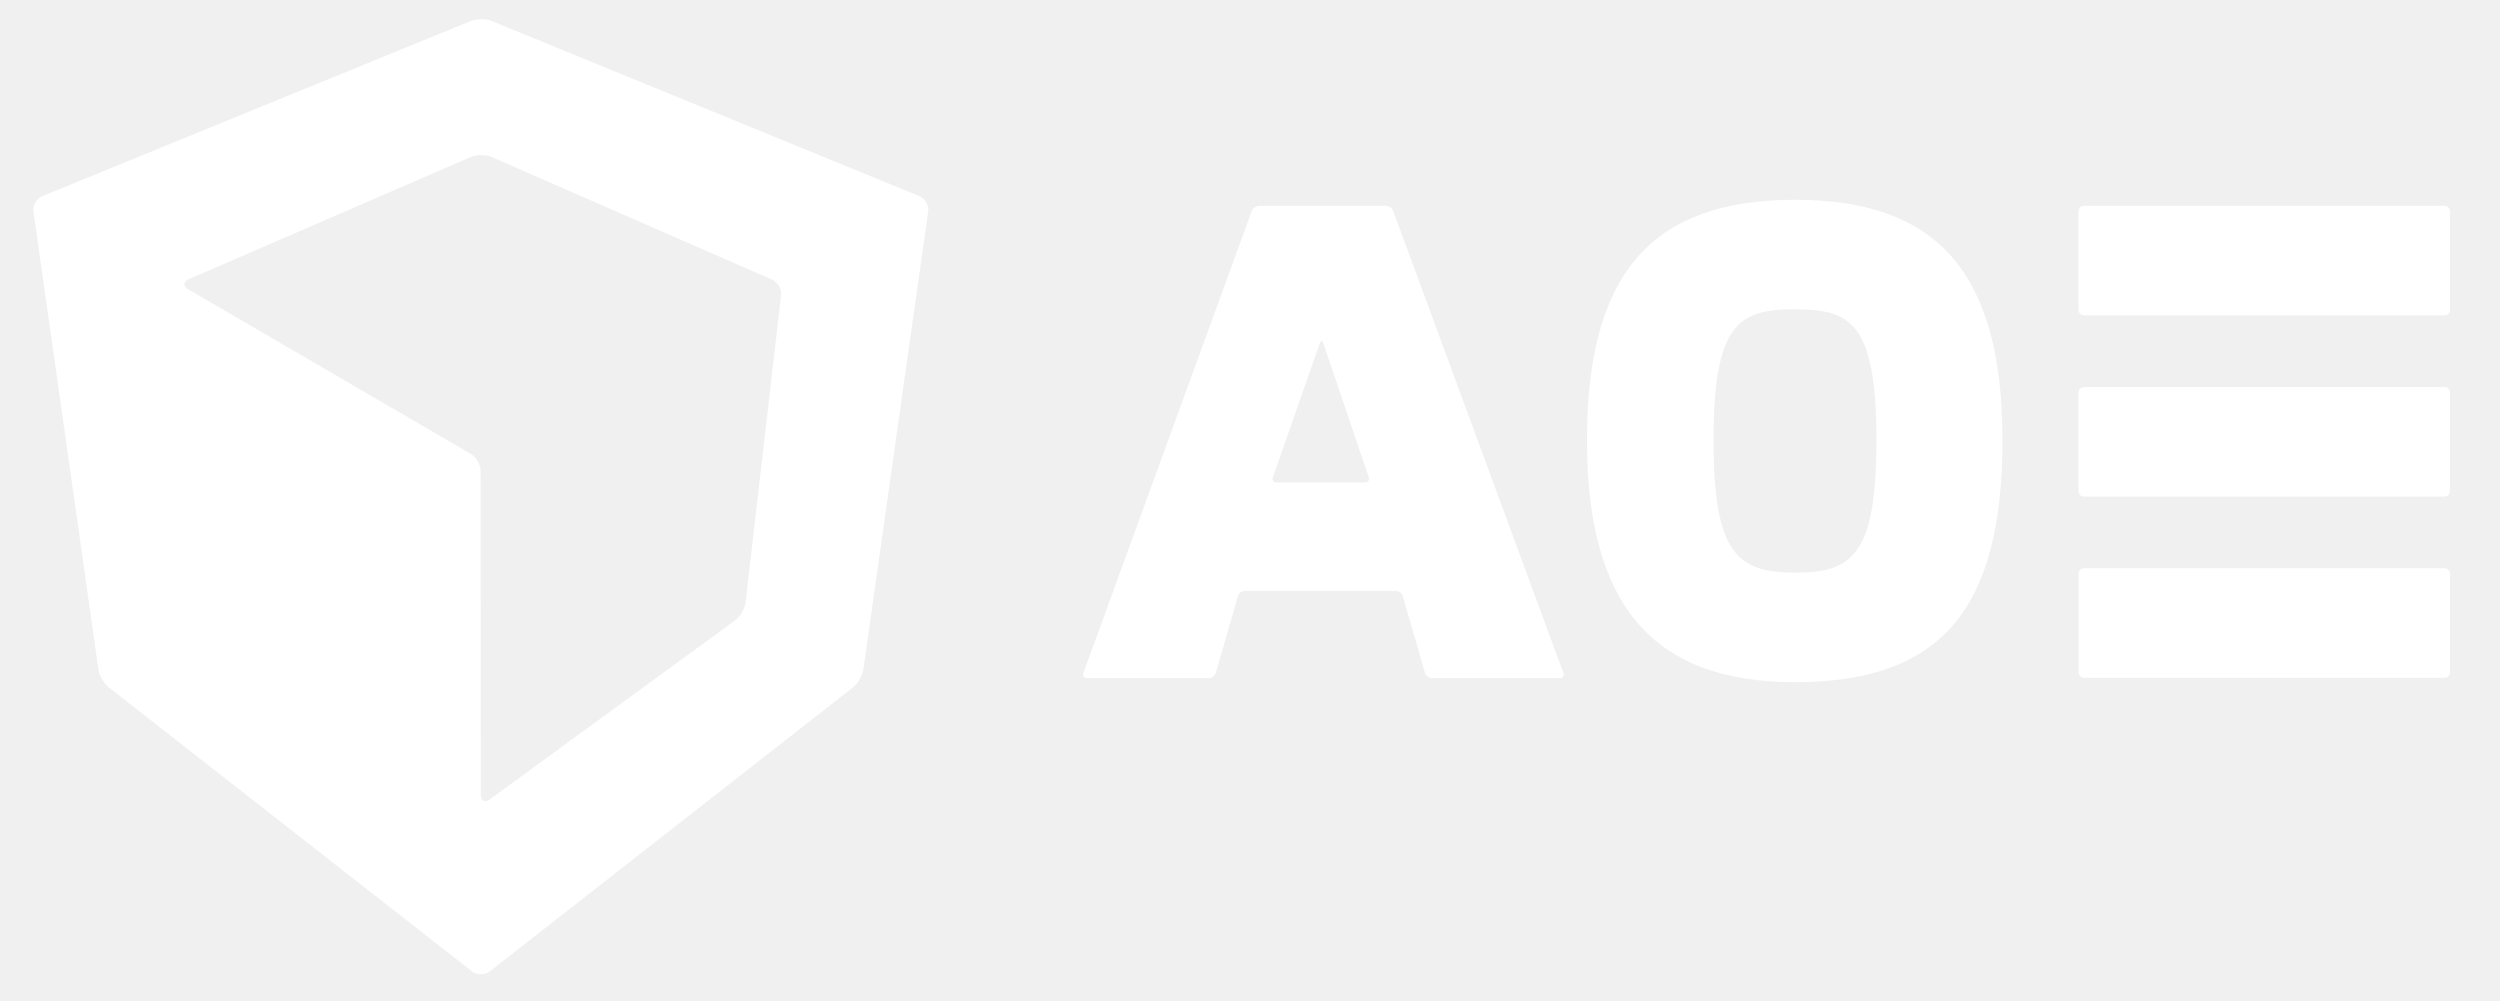
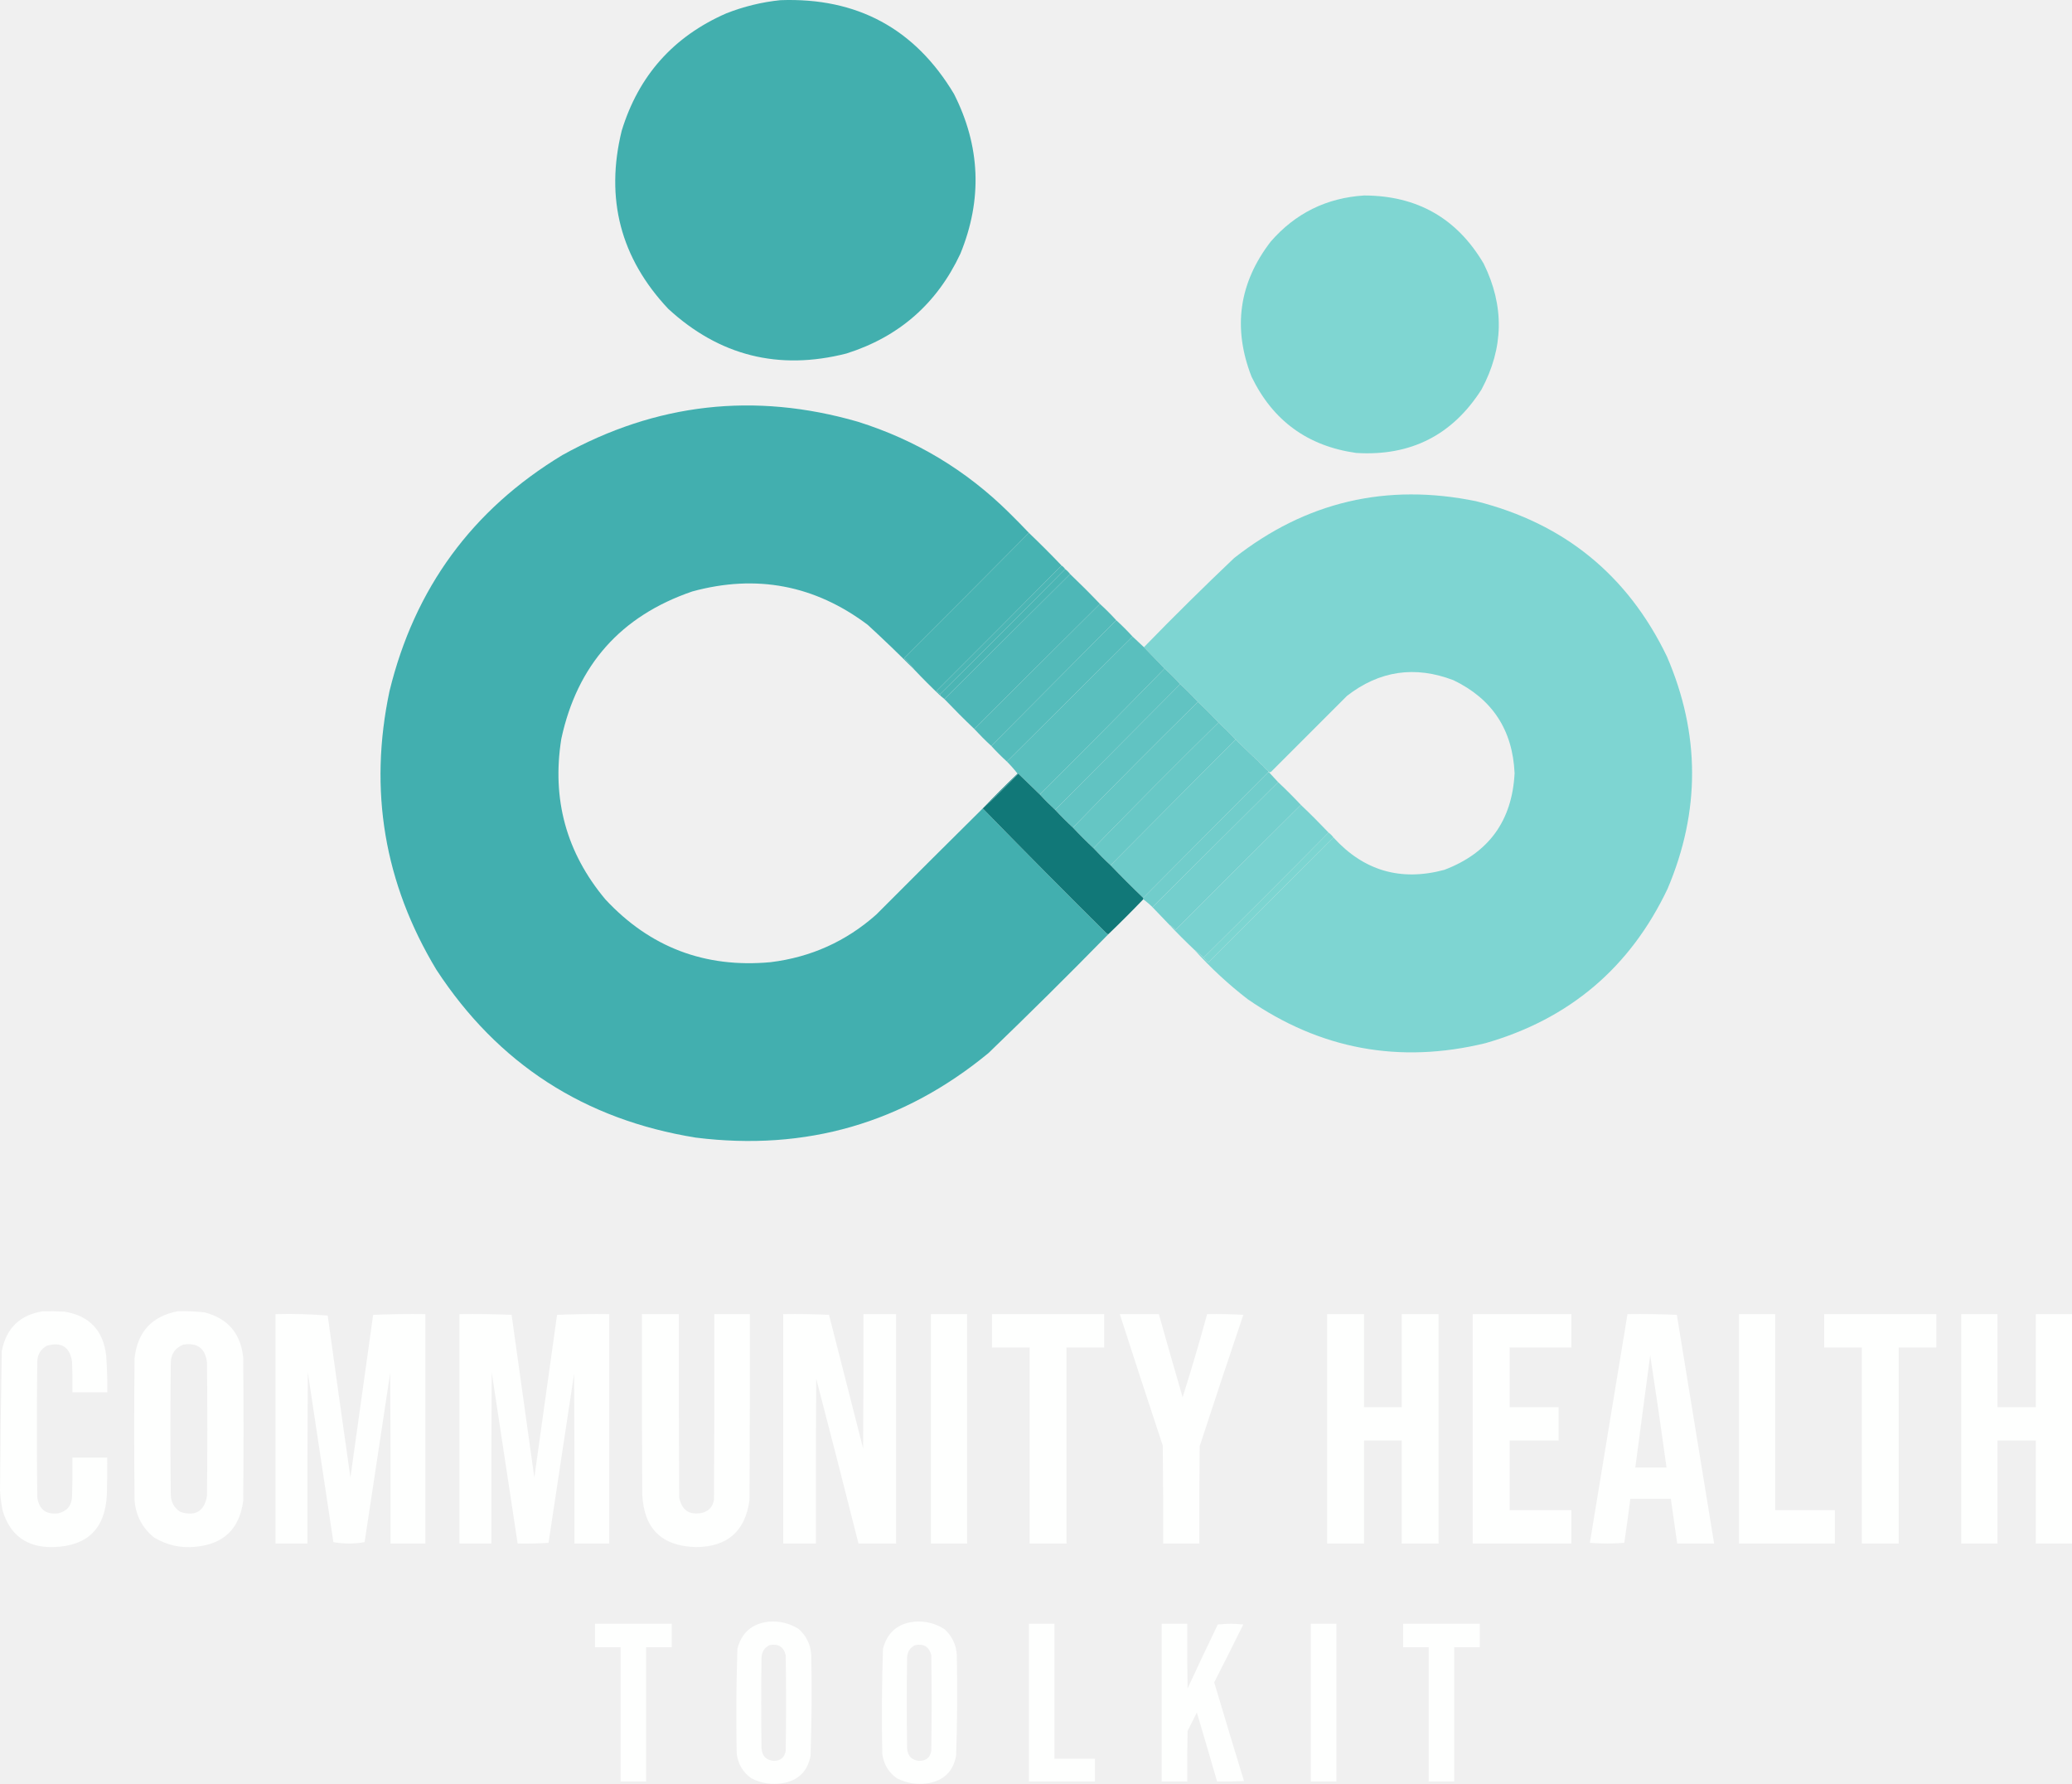
- <svg xmlns="http://www.w3.org/2000/svg" width="100%" height="100%" viewBox="0 0 150 60" version="1.1" xml:space="preserve" style="fill-rule:evenodd;clip-rule:evenodd;stroke-linejoin:round;stroke-miterlimit:1.414;">
-   <rect id="ArtBoard1" x="0" y="0" width="150" height="60" style="fill:none;" />
+ <svg xmlns="http://www.w3.org/2000/svg" version="1.1" style="shape-rendering:geometricPrecision; text-rendering:geometricPrecision; image-rendering:optimizeQuality; fill-rule:evenodd; clip-rule:evenodd" viewBox="673.5 877.26 2918 2511.67">
  <g>
-     <path d="M82.126,28.638c0.058,0.171 -0.042,0.309 -0.22,0.309l-5.318,0c-0.179,0 -0.276,-0.138 -0.217,-0.306l2.817,-8.047c0.059,-0.168 0.155,-0.168 0.212,0l2.726,8.044Zm-6.583,-16.289c-0.179,0 -0.375,0.139 -0.436,0.305l-10.103,27.727c-0.061,0.168 0.035,0.307 0.214,0.307l7.316,0c0.179,0 0.366,-0.141 0.415,-0.312l1.329,-4.609c0.05,-0.173 0.236,-0.311 0.415,-0.311l9.059,0c0.179,0 0.366,0.138 0.415,0.311l1.33,4.609c0.05,0.171 0.236,0.312 0.415,0.312l7.681,0c0.179,0 0.274,-0.139 0.213,-0.304l-10.216,-27.73c-0.062,-0.166 -0.259,-0.305 -0.437,-0.305l-7.61,0Z" style="fill:#fff;fill-rule:nonzero;" />
-     <path d="M107.736,34.36c-3.471,0 -4.925,-1.103 -4.925,-7.937c0,-7.088 1.565,-7.865 4.888,-7.865c3.322,0 4.887,0.777 4.887,7.865c0,6.834 -1.429,7.937 -4.85,7.937Zm-0.037,-22.373c-8.632,0 -12.481,4.453 -12.481,14.436c0,9.897 3.965,14.508 12.481,14.508c8.725,0 12.448,-4.338 12.448,-14.508c0,-9.983 -3.84,-14.436 -12.448,-14.436Z" style="fill:#fff;fill-rule:nonzero;" />
-     <path d="M124.72,40.35c0,0.175 0.142,0.318 0.317,0.318l21.646,0c0.174,0 0.317,-0.143 0.317,-0.318l0,-5.934c0,-0.175 -0.143,-0.319 -0.317,-0.319l-21.646,0c-0.175,0 -0.317,0.144 -0.317,0.319l0,5.934Z" style="fill:#fff;fill-rule:nonzero;" />
-     <path d="M125.032,12.349c-0.175,0 -0.318,0.144 -0.318,0.319l0,5.934c0,0.175 0.143,0.317 0.318,0.317l21.645,0c0.175,0 0.318,-0.142 0.318,-0.317l0,-5.934c0,-0.175 -0.143,-0.319 -0.318,-0.319l-21.645,0Z" style="fill:#fff;fill-rule:nonzero;" />
-     <path d="M124.714,29.476c0,0.175 0.143,0.319 0.318,0.319l21.645,0c0.175,0 0.318,-0.144 0.318,-0.319l0,-5.934c0,-0.175 -0.143,-0.319 -0.318,-0.319l-21.645,0c-0.175,0 -0.318,0.144 -0.318,0.319l0,5.934Z" style="fill:#fff;fill-rule:nonzero;" />
-     <path d="M29.494,9.418c-0.34,-0.148 -0.896,-0.148 -1.237,-0.002l-16.929,7.333c-0.341,0.146 -0.357,0.421 -0.036,0.609l16.962,9.88c0.321,0.188 0.583,0.643 0.584,1.016l0.01,19.427c0,0.372 0.246,0.496 0.545,0.277l14.717,-10.737c0.3,-0.217 0.58,-0.699 0.623,-1.067l2.132,-18.436c0.043,-0.367 -0.201,-0.791 -0.541,-0.94l-16.83,-7.36Zm25.668,2.35c0.343,0.141 0.581,0.557 0.529,0.922l-3.888,27.472c-0.052,0.368 -0.334,0.855 -0.626,1.084l-21.793,17.038c-0.292,0.229 -0.77,0.229 -1.063,0l-21.79,-17.038c-0.293,-0.229 -0.575,-0.716 -0.627,-1.084l-3.897,-27.472c-0.052,-0.365 0.187,-0.781 0.53,-0.922l25.714,-10.509c0.343,-0.141 0.905,-0.141 1.248,0l25.663,10.509Z" style="fill:#fff;" />
+     <path style="opacity:0.996" fill="#41afae" d="M 1772.5,877.5 C 1880.45,873.542 1961.95,917.542 2017,1009.5C 2054.25,1083.12 2057.25,1158.12 2026,1234.5C 1993.06,1304.77 1939.56,1351.6 1865.5,1375C 1770.16,1399.25 1686.5,1378.25 1614.5,1312C 1547.45,1240.64 1525.61,1157.14 1549,1061.5C 1572.77,983.732 1621.93,928.565 1696.5,896C 1721.13,886.343 1746.46,880.176 1772.5,877.5 Z" />
+   </g>
+   <g>
+     <path style="opacity:0.995" fill="#7ed6d2" d="M 2594.5,1152.5 C 2669.24,1152.6 2725.4,1184.6 2763,1248.5C 2792.32,1308.01 2791.32,1367.01 2760,1425.5C 2719.03,1489.9 2660.2,1519.74 2583.5,1515C 2515.1,1505.4 2465.93,1469.56 2436,1407.5C 2409.32,1338.93 2418.32,1275.59 2463,1217.5C 2497.73,1177.55 2541.56,1155.89 2594.5,1152.5 Z" />
+   </g>
+   <g>
+     <path style="opacity:0.996" fill="#41afaf" d="M 2122.5,1627.5 C 2064.03,1686.47 2005.37,1745.3 1946.5,1804C 1952.1,1809.09 1957.1,1814.59 1961.5,1820.5C 1939.98,1798.81 1917.98,1777.64 1895.5,1757C 1821.06,1701.05 1738.73,1685.38 1648.5,1710C 1547.89,1744.39 1486.39,1813.56 1464,1917.5C 1450.41,2002.5 1471.08,2077.83 1526,2143.5C 1588.74,2210.98 1666.24,2240.48 1758.5,2232C 1815.33,2225.08 1865,2202.74 1907.5,2165C 1957.37,2114.97 2007.37,2065.13 2057.5,2015.5C 2115.25,2074.75 2173.58,2133.58 2232.5,2192C 2233.09,2192.46 2233.76,2192.63 2234.5,2192.5C 2178.98,2249.19 2122.65,2305.02 2065.5,2360C 1945.71,2458.63 1808.38,2498.3 1653.5,2479C 1496.34,2453.73 1374.51,2374.9 1288,2242.5C 1214.58,2120.66 1192.58,1990 1222,1850.5C 1257.29,1705.63 1338.46,1594.8 1465.5,1518C 1597.55,1444.77 1736.22,1429.1 1881.5,1471C 1963.13,1496.62 2034.13,1539.29 2094.5,1599C 2104.04,1608.37 2113.37,1617.87 2122.5,1627.5 Z" />
+   </g>
+   <g>
+     <path style="opacity:0.996" fill="#7dd5d2" d="M 2355.5,2214.5 C 2360.11,2217.77 2364.44,2221.43 2368.5,2225.5C 2370.46,2227.96 2372.63,2230.3 2375,2232.5C 2433.7,2173.63 2492.53,2114.97 2551.5,2056.5C 2594.07,2103.29 2646.07,2118.46 2707.5,2102C 2770.02,2078.34 2803.02,2033.01 2806.5,1966C 2803.77,1905 2775.1,1861.33 2720.5,1835C 2666.22,1814.2 2616.22,1821.53 2570.5,1857C 2534.83,1892.67 2499.17,1928.33 2463.5,1964C 2462.55,1964.48 2461.55,1964.65 2460.5,1964.5C 2460.5,1963.83 2460.17,1963.5 2459.5,1963.5C 2459.5,1962.83 2459.17,1962.5 2458.5,1962.5C 2458.5,1961.83 2458.17,1961.5 2457.5,1961.5C 2457.5,1960.83 2457.17,1960.5 2456.5,1960.5C 2456.5,1959.83 2456.17,1959.5 2455.5,1959.5C 2455.5,1958.83 2455.17,1958.5 2454.5,1958.5C 2454.5,1957.83 2454.17,1957.5 2453.5,1957.5C 2453.5,1956.83 2453.17,1956.5 2452.5,1956.5C 2452.5,1955.83 2452.17,1955.5 2451.5,1955.5C 2451.5,1954.83 2451.17,1954.5 2450.5,1954.5C 2450.5,1953.83 2450.17,1953.5 2449.5,1953.5C 2449.5,1952.83 2449.17,1952.5 2448.5,1952.5C 2448.5,1951.83 2448.17,1951.5 2447.5,1951.5C 2447.5,1950.83 2447.17,1950.5 2446.5,1950.5C 2446.5,1949.83 2446.17,1949.5 2445.5,1949.5C 2445.5,1948.83 2445.17,1948.5 2444.5,1948.5C 2444.5,1947.83 2444.17,1947.5 2443.5,1947.5C 2443.5,1946.83 2443.17,1946.5 2442.5,1946.5C 2442.5,1945.83 2442.17,1945.5 2441.5,1945.5C 2441.5,1944.83 2441.17,1944.5 2440.5,1944.5C 2440.5,1943.83 2440.17,1943.5 2439.5,1943.5C 2439.5,1942.83 2439.17,1942.5 2438.5,1942.5C 2430.17,1934.5 2421.83,1926.5 2413.5,1918.5C 2405.83,1910.17 2397.83,1902.17 2389.5,1894.5C 2380.17,1884.5 2370.5,1874.83 2360.5,1865.5C 2352.5,1856.83 2344.17,1848.5 2335.5,1840.5C 2328.5,1832.83 2321.17,1825.5 2313.5,1818.5C 2303.83,1808.5 2294.17,1798.5 2284.5,1788.5C 2326.02,1745.81 2368.36,1703.98 2411.5,1663C 2512.44,1583.69 2626.11,1557.02 2752.5,1583C 2876.18,1614.06 2965.68,1686.89 3021,1801.5C 3067.96,1910.36 3068.29,2019.36 3022,2128.5C 2969.29,2239.53 2883.79,2312.03 2765.5,2346C 2644.3,2375.42 2532.63,2354.75 2430.5,2284C 2403.5,2263.17 2378.5,2240.01 2355.5,2214.5 Z" />
+   </g>
+   <g>
+     <path style="opacity:0.998" fill="#47b3b2" d="M 2122.5,1627.5 C 2138.17,1642.5 2153.5,1657.83 2168.5,1673.5C 2110.03,1732.47 2051.37,1791.3 1992.5,1850C 1994.04,1851.71 1995.7,1853.21 1997.5,1854.5C 1997.5,1855.17 1997.5,1855.83 1997.5,1856.5C 1985.17,1844.83 1973.17,1832.83 1961.5,1820.5C 1957.1,1814.59 1952.1,1809.09 1946.5,1804C 2005.37,1745.3 2064.03,1686.47 2122.5,1627.5 Z" />
+   </g>
+   <g>
+     <path style="opacity:0.998" fill="#4bb5b4" d="M 2168.5,1673.5 C 2170.5,1674.83 2172.17,1676.5 2173.5,1678.5C 2115.17,1737.5 2056.5,1796.17 1997.5,1854.5C 1995.7,1853.21 1994.04,1851.71 1992.5,1850C 2051.37,1791.3 2110.03,1732.47 2168.5,1673.5 Z" />
+   </g>
+   <g>
+     <path style="opacity:0.997" fill="#4bb5b4" d="M 2173.5,1678.5 C 2176.17,1680.5 2178.5,1682.83 2180.5,1685.5C 2121.5,1744.17 2062.5,1802.83 2003.5,1861.5C 2001.5,1859.83 1999.5,1858.17 1997.5,1856.5C 1997.5,1855.83 1997.5,1855.17 1997.5,1854.5C 2056.5,1796.17 2115.17,1737.5 2173.5,1678.5 Z" />
+   </g>
+   <g>
+     <path style="opacity:0.997" fill="#4eb7b7" d="M 2180.5,1685.5 C 2194.83,1699.17 2208.83,1713.17 2222.5,1727.5C 2163.5,1786.17 2104.5,1844.83 2045.5,1903.5C 2031.17,1889.83 2017.17,1875.83 2003.5,1861.5C 2062.5,1802.83 2121.5,1744.17 2180.5,1685.5 Z" />
+   </g>
+   <g>
+     <path style="opacity:0.997" fill="#53bab9" d="M 2222.5,1727.5 C 2230.5,1734.83 2238.17,1742.5 2245.5,1750.5C 2186.83,1809.5 2128.17,1868.5 2069.5,1927.5C 2061.17,1919.83 2053.17,1911.83 2045.5,1903.5C 2104.5,1844.83 2163.5,1786.17 2222.5,1727.5 Z" />
+   </g>
+   <g>
+     <path style="opacity:0.997" fill="#55bcbb" d="M 2245.5,1750.5 C 2253.5,1757.83 2261.17,1765.5 2268.5,1773.5C 2209.5,1832.17 2150.5,1890.83 2091.5,1949.5C 2083.83,1942.5 2076.5,1935.17 2069.5,1927.5C 2128.17,1868.5 2186.83,1809.5 2245.5,1750.5 Z" />
+   </g>
+   <g>
+     <path style="opacity:0.999" fill="#5abfbe" d="M 2268.5,1773.5 C 2273.83,1778.5 2279.17,1783.5 2284.5,1788.5C 2294.17,1798.5 2303.83,1808.5 2313.5,1818.5C 2255.92,1877.58 2197.75,1936.25 2139,1994.5C 2138.54,1995.09 2138.37,1995.76 2138.5,1996.5C 2128.17,1986.5 2117.83,1976.5 2107.5,1966.5C 2107.17,1966.5 2106.83,1966.5 2106.5,1966.5C 2101.89,1960.56 2096.89,1954.89 2091.5,1949.5C 2150.5,1890.83 2209.5,1832.17 2268.5,1773.5 Z" />
+   </g>
+   <g>
+     <path style="opacity:1" fill="#5ec2c0" d="M 2313.5,1818.5 C 2321.17,1825.5 2328.5,1832.83 2335.5,1840.5C 2276.83,1899.5 2218.17,1958.5 2159.5,2017.5C 2152.17,2010.83 2145.17,2003.83 2138.5,1996.5C 2138.37,1995.76 2138.54,1995.09 2139,1994.5C 2197.75,1936.25 2255.92,1877.58 2313.5,1818.5 Z" />
+   </g>
+   <g>
+     <path style="opacity:0.999" fill="#61c3c2" d="M 2335.5,1840.5 C 2344.17,1848.5 2352.5,1856.83 2360.5,1865.5C 2301.12,1923.88 2242.45,1982.88 2184.5,2042.5C 2175.83,2034.5 2167.5,2026.17 2159.5,2017.5C 2218.17,1958.5 2276.83,1899.5 2335.5,1840.5 Z" />
+   </g>
+   <g>
+     <path style="opacity:0.998" fill="#65c6c4" d="M 2360.5,1865.5 C 2370.5,1874.83 2380.17,1884.5 2389.5,1894.5C 2330.12,1952.88 2271.45,2011.88 2213.5,2071.5C 2203.5,2062.17 2193.83,2052.5 2184.5,2042.5C 2242.45,1982.88 2301.12,1923.88 2360.5,1865.5 Z" />
+   </g>
+   <g>
+     <path style="opacity:0.998" fill="#68c8c6" d="M 2389.5,1894.5 C 2397.83,1902.17 2405.83,1910.17 2413.5,1918.5C 2354.83,1977.5 2296.17,2036.5 2237.5,2095.5C 2229.17,2087.83 2221.17,2079.83 2213.5,2071.5C 2271.45,2011.88 2330.12,1952.88 2389.5,1894.5 Z" />
+   </g>
+   <g>
+     <path style="opacity:0.998" fill="#6dcbc9" d="M 2413.5,1918.5 C 2421.83,1926.5 2430.17,1934.5 2438.5,1942.5C 2439.17,1942.5 2439.5,1942.83 2439.5,1943.5C 2440.17,1943.5 2440.5,1943.83 2440.5,1944.5C 2441.17,1944.5 2441.5,1944.83 2441.5,1945.5C 2442.17,1945.5 2442.5,1945.83 2442.5,1946.5C 2443.17,1946.5 2443.5,1946.83 2443.5,1947.5C 2444.17,1947.5 2444.5,1947.83 2444.5,1948.5C 2445.17,1948.5 2445.5,1948.83 2445.5,1949.5C 2446.17,1949.5 2446.5,1949.83 2446.5,1950.5C 2447.17,1950.5 2447.5,1950.83 2447.5,1951.5C 2448.17,1951.5 2448.5,1951.83 2448.5,1952.5C 2449.17,1952.5 2449.5,1952.83 2449.5,1953.5C 2450.17,1953.5 2450.5,1953.83 2450.5,1954.5C 2451.17,1954.5 2451.5,1954.83 2451.5,1955.5C 2452.17,1955.5 2452.5,1955.83 2452.5,1956.5C 2453.17,1956.5 2453.5,1956.83 2453.5,1957.5C 2454.17,1957.5 2454.5,1957.83 2454.5,1958.5C 2455.17,1958.5 2455.5,1958.83 2455.5,1959.5C 2456.17,1959.5 2456.5,1959.83 2456.5,1960.5C 2457.17,1960.5 2457.5,1960.83 2457.5,1961.5C 2458.17,1961.5 2458.5,1961.83 2458.5,1962.5C 2459.17,1962.5 2459.5,1962.83 2459.5,1963.5C 2459.5,1963.83 2459.5,1964.17 2459.5,1964.5C 2400.83,2023.5 2342.17,2082.5 2283.5,2141.5C 2267.83,2126.5 2252.5,2111.17 2237.5,2095.5C 2296.17,2036.5 2354.83,1977.5 2413.5,1918.5 Z" />
+   </g>
+   <g>
+     <path style="opacity:0.997" fill="#71cdcb" d="M 2459.5,1964.5 C 2459.83,1964.5 2460.17,1964.5 2460.5,1964.5C 2464.83,1969.17 2469.17,1973.83 2473.5,1978.5C 2414.5,2037.17 2355.5,2095.83 2296.5,2154.5C 2292.44,2150.43 2288.11,2146.77 2283.5,2143.5C 2283.5,2142.83 2283.5,2142.17 2283.5,2141.5C 2342.17,2082.5 2400.83,2023.5 2459.5,1964.5 Z" />
+   </g>
+   <g>
+     <path style="opacity:1" fill="#117878" d="M 2107.5,1966.5 C 2117.83,1976.5 2128.17,1986.5 2138.5,1996.5C 2145.17,2003.83 2152.17,2010.83 2159.5,2017.5C 2167.5,2026.17 2175.83,2034.5 2184.5,2042.5C 2193.83,2052.5 2203.5,2062.17 2213.5,2071.5C 2221.17,2079.83 2229.17,2087.83 2237.5,2095.5C 2252.5,2111.17 2267.83,2126.5 2283.5,2141.5C 2283.5,2142.17 2283.5,2142.83 2283.5,2143.5C 2267.5,2160.17 2251.17,2176.5 2234.5,2192.5C 2233.76,2192.63 2233.09,2192.46 2232.5,2192C 2173.58,2133.58 2115.25,2074.75 2057.5,2015.5C 2074.78,1999.89 2091.45,1983.55 2107.5,1966.5 Z" />
+   </g>
+   <g>
+     <path style="opacity:0.997" fill="#74cfcd" d="M 2473.5,1978.5 C 2484.5,1988.83 2495.17,1999.5 2505.5,2010.5C 2446.53,2068.97 2387.7,2127.63 2329,2186.5C 2326.56,2183.55 2323.73,2181.22 2320.5,2179.5C 2312.5,2171.17 2304.5,2162.83 2296.5,2154.5C 2355.5,2095.83 2414.5,2037.17 2473.5,1978.5 Z" />
+   </g>
+   <g>
+     <path style="opacity:0.996" fill="#238c8c" d="M 2106.5,1966.5 C 2106.83,1966.5 2107.17,1966.5 2107.5,1966.5C 2091.45,1983.55 2074.78,1999.89 2057.5,2015.5C 2073.5,1998.83 2089.83,1982.5 2106.5,1966.5 Z" />
+   </g>
+   <g>
+     <path style="opacity:0.998" fill="#79d2d0" d="M 2505.5,2010.5 C 2518.83,2023.17 2531.83,2036.17 2544.5,2049.5C 2486.17,2108.5 2427.5,2167.17 2368.5,2225.5C 2364.44,2221.43 2360.11,2217.77 2355.5,2214.5C 2343.5,2203.17 2331.83,2191.5 2320.5,2179.5C 2323.73,2181.22 2326.56,2183.55 2329,2186.5C 2387.7,2127.63 2446.53,2068.97 2505.5,2010.5 Z" />
+   </g>
+   <g>
+     <path style="opacity:0.998" fill="#7cd5d1" d="M 2544.5,2049.5 C 2547.17,2051.5 2549.5,2053.83 2551.5,2056.5C 2492.53,2114.97 2433.7,2173.63 2375,2232.5C 2372.63,2230.3 2370.46,2227.96 2368.5,2225.5C 2427.5,2167.17 2486.17,2108.5 2544.5,2049.5 Z" />
+   </g>
+   <g>
+     <path style="opacity:0.984" fill="#fefffe" d="M 733.5,2723.5 C 743.839,2723.33 754.172,2723.5 764.5,2724C 799.295,2729.8 818.795,2750.3 823,2785.5C 824.32,2802.81 824.82,2820.14 824.5,2837.5C 808.167,2837.5 791.833,2837.5 775.5,2837.5C 775.667,2823.16 775.5,2808.83 775,2794.5C 771.832,2773.7 759.999,2766.2 739.5,2772C 731.101,2776.62 726.601,2783.78 726,2793.5C 725.333,2857.5 725.333,2921.5 726,2985.5C 728.453,3002.49 738.286,3009.99 755.5,3008C 767.78,3005.05 774.28,2997.21 775,2984.5C 775.5,2966.17 775.667,2947.84 775.5,2929.5C 791.833,2929.5 808.167,2929.5 824.5,2929.5C 824.667,2946.84 824.5,2964.17 824,2981.5C 821.8,3029.37 796.8,3054.03 749,3055.5C 711.498,3056.45 687.498,3039.12 677,3003.5C 675.275,2994.35 674.109,2985.19 673.5,2976C 674.019,2910.54 674.853,2845.04 676,2779.5C 682.262,2747.4 701.429,2728.74 733.5,2723.5 Z" />
+   </g>
+   <g>
+     <path style="opacity:0.99" fill="#fefffe" d="M 923.5,2723.5 C 936.213,2723.13 948.88,2723.63 961.5,2725C 994.293,2733.47 1012.46,2754.64 1016,2788.5C 1016.67,2855.83 1016.67,2923.17 1016,2990.5C 1010.86,3029.64 988.691,3051.14 949.5,3055C 928.306,3057.3 908.64,3052.96 890.5,3042C 873.864,3028.57 864.697,3011.07 863,2989.5C 862.333,2922.83 862.333,2856.17 863,2789.5C 867.141,2752.54 887.308,2730.54 923.5,2723.5 Z M 931.5,2770.5 C 951.432,2767.28 962.598,2775.61 965,2795.5C 965.667,2858.17 965.667,2920.83 965,2983.5C 961.235,3005.14 948.735,3012.64 927.5,3006C 918.746,3000.34 914.246,2992.17 914,2981.5C 913.333,2919.83 913.333,2858.17 914,2796.5C 914.165,2783.79 919.998,2775.13 931.5,2770.5 Z" />
+   </g>
+   <g>
+     <path style="opacity:0.984" fill="#fefffe" d="M 1061.5,2727.5 C 1086.23,2726.85 1110.73,2727.52 1135,2729.5C 1145.5,2805.52 1156.17,2881.52 1167,2957.5C 1177.57,2881.15 1188.24,2804.82 1199,2728.5C 1223.43,2727.51 1247.93,2727.17 1272.5,2727.5C 1272.5,2835.17 1272.5,2942.83 1272.5,3050.5C 1256.17,3050.5 1239.83,3050.5 1223.5,3050.5C 1223.67,2970.5 1223.5,2890.5 1223,2810.5C 1211,2889.83 1199,2969.17 1187,3048.5C 1179.9,3049.81 1172.57,3050.48 1165,3050.5C 1157.43,3050.48 1150.1,3049.81 1143,3048.5C 1131.09,2968.82 1119.09,2889.15 1107,2809.5C 1106.5,2889.83 1106.33,2970.17 1106.5,3050.5C 1091.5,3050.5 1076.5,3050.5 1061.5,3050.5C 1061.5,2942.83 1061.5,2835.17 1061.5,2727.5 Z" />
+   </g>
+   <g>
+     <path style="opacity:0.981" fill="#fefffe" d="M 1320.5,2727.5 C 1345.07,2727.17 1369.57,2727.51 1394,2728.5C 1404.57,2804.85 1415.24,2881.18 1426,2957.5C 1436.76,2881.18 1447.43,2804.85 1458,2728.5C 1482.43,2727.51 1506.93,2727.17 1531.5,2727.5C 1531.5,2835.17 1531.5,2942.83 1531.5,3050.5C 1515.17,3050.5 1498.83,3050.5 1482.5,3050.5C 1482.67,2970.83 1482.5,2891.17 1482,2811.5C 1470,2890.83 1458,2970.17 1446,3049.5C 1431.58,3050.49 1417.08,3050.82 1402.5,3050.5C 1390.34,2970.18 1378.17,2889.85 1366,2809.5C 1365.5,2889.83 1365.33,2970.17 1365.5,3050.5C 1350.5,3050.5 1335.5,3050.5 1320.5,3050.5C 1320.5,2942.83 1320.5,2835.17 1320.5,2727.5 Z" />
+   </g>
+   <g>
+     <path style="opacity:0.979" fill="#fefffe" d="M 1577.5,2727.5 C 1594.83,2727.5 1612.17,2727.5 1629.5,2727.5C 1629.33,2813.5 1629.5,2899.5 1630,2985.5C 1633.67,3004.1 1644.84,3011.26 1663.5,3007C 1672.53,3004.12 1677.7,2997.96 1679,2988.5C 1679.5,2901.5 1679.67,2814.5 1679.5,2727.5C 1696.17,2727.5 1712.83,2727.5 1729.5,2727.5C 1729.67,2814.83 1729.5,2902.17 1729,2989.5C 1722.98,3033.35 1697.82,3055.35 1653.5,3055.5C 1605.46,3054.29 1580.29,3029.62 1578,2981.5C 1577.5,2896.83 1577.33,2812.17 1577.5,2727.5 Z" />
+   </g>
+   <g>
+     <path style="opacity:0.985" fill="#fefffe" d="M 1776.5,2727.5 C 1798.08,2727.17 1819.58,2727.51 1841,2728.5C 1857,2791.17 1873,2853.83 1889,2916.5C 1889.5,2853.5 1889.67,2790.5 1889.5,2727.5C 1904.83,2727.5 1920.17,2727.5 1935.5,2727.5C 1935.5,2835.17 1935.5,2942.83 1935.5,3050.5C 1917.83,3050.5 1900.17,3050.5 1882.5,3050.5C 1862.98,2973.1 1843.15,2895.77 1823,2818.5C 1822.5,2895.83 1822.33,2973.17 1822.5,3050.5C 1807.17,3050.5 1791.83,3050.5 1776.5,3050.5C 1776.5,2942.83 1776.5,2835.17 1776.5,2727.5 Z" />
+   </g>
+   <g>
+     <path style="opacity:0.998" fill="#fefffe" d="M 1984.5,2727.5 C 2001.5,2727.5 2018.5,2727.5 2035.5,2727.5C 2035.5,2835.17 2035.5,2942.83 2035.5,3050.5C 2018.5,3050.5 2001.5,3050.5 1984.5,3050.5C 1984.5,2942.83 1984.5,2835.17 1984.5,2727.5 Z" />
+   </g>
+   <g>
+     <path style="opacity:0.977" fill="#fefffe" d="M 2070.5,2727.5 C 2123.17,2727.5 2175.83,2727.5 2228.5,2727.5C 2228.5,2743.17 2228.5,2758.83 2228.5,2774.5C 2210.83,2774.5 2193.17,2774.5 2175.5,2774.5C 2175.5,2866.5 2175.5,2958.5 2175.5,3050.5C 2158.17,3050.5 2140.83,3050.5 2123.5,3050.5C 2123.5,2958.5 2123.5,2866.5 2123.5,2774.5C 2105.83,2774.5 2088.17,2774.5 2070.5,2774.5C 2070.5,2758.83 2070.5,2743.17 2070.5,2727.5 Z" />
+   </g>
+   <g>
+     <path style="opacity:0.984" fill="#fefffe" d="M 2250.5,2727.5 C 2268.83,2727.5 2287.17,2727.5 2305.5,2727.5C 2316.51,2766.52 2327.67,2805.52 2339,2844.5C 2351.27,2805.77 2362.77,2766.77 2373.5,2727.5C 2390.51,2727.17 2407.51,2727.5 2424.5,2728.5C 2403.7,2790.07 2383.2,2851.73 2363,2913.5C 2362.5,2959.17 2362.33,3004.83 2362.5,3050.5C 2345.5,3050.5 2328.5,3050.5 2311.5,3050.5C 2311.67,3004.5 2311.5,2958.5 2311,2912.5C 2290.52,2850.9 2270.36,2789.24 2250.5,2727.5 Z" />
+   </g>
+   <g>
+     <path style="opacity:0.979" fill="#fefffe" d="M 2542.5,2727.5 C 2559.83,2727.5 2577.17,2727.5 2594.5,2727.5C 2594.5,2771.17 2594.5,2814.83 2594.5,2858.5C 2612.17,2858.5 2629.83,2858.5 2647.5,2858.5C 2647.5,2814.83 2647.5,2771.17 2647.5,2727.5C 2664.83,2727.5 2682.17,2727.5 2699.5,2727.5C 2699.5,2835.17 2699.5,2942.83 2699.5,3050.5C 2682.17,3050.5 2664.83,3050.5 2647.5,3050.5C 2647.5,3002.17 2647.5,2953.83 2647.5,2905.5C 2629.83,2905.5 2612.17,2905.5 2594.5,2905.5C 2594.5,2953.83 2594.5,3002.17 2594.5,3050.5C 2577.17,3050.5 2559.83,3050.5 2542.5,3050.5C 2542.5,2942.83 2542.5,2835.17 2542.5,2727.5 Z" />
+   </g>
+   <g>
+     <path style="opacity:0.982" fill="#fefffe" d="M 2747.5,2727.5 C 2793.83,2727.5 2840.17,2727.5 2886.5,2727.5C 2886.5,2743.17 2886.5,2758.83 2886.5,2774.5C 2857.5,2774.5 2828.5,2774.5 2799.5,2774.5C 2799.5,2802.5 2799.5,2830.5 2799.5,2858.5C 2822.5,2858.5 2845.5,2858.5 2868.5,2858.5C 2868.5,2874.17 2868.5,2889.83 2868.5,2905.5C 2845.5,2905.5 2822.5,2905.5 2799.5,2905.5C 2799.5,2938.17 2799.5,2970.83 2799.5,3003.5C 2828.5,3003.5 2857.5,3003.5 2886.5,3003.5C 2886.5,3019.17 2886.5,3034.83 2886.5,3050.5C 2840.17,3050.5 2793.83,3050.5 2747.5,3050.5C 2747.5,2942.83 2747.5,2835.17 2747.5,2727.5 Z" />
+   </g>
+   <g>
+     <path style="opacity:0.984" fill="#fefffe" d="M 2965.5,2727.5 C 2988.74,2727.17 3011.91,2727.51 3035,2728.5C 3052.39,2835.86 3069.89,2943.2 3087.5,3050.5C 3070.17,3050.5 3052.83,3050.5 3035.5,3050.5C 3032.59,3029.48 3029.59,3008.48 3026.5,2987.5C 3007.5,2987.5 2988.5,2987.5 2969.5,2987.5C 2966.9,3008.19 2964.07,3028.85 2961,3049.5C 2944.9,3050.82 2928.73,3050.82 2912.5,3049.5C 2930.17,2942.16 2947.83,2834.83 2965.5,2727.5 Z M 2997.5,2785.5 C 3005.52,2837.98 3013.19,2890.65 3020.5,2943.5C 3005.83,2943.5 2991.17,2943.5 2976.5,2943.5C 2983.5,2890.83 2990.5,2838.17 2997.5,2785.5 Z" />
+   </g>
+   <g>
+     <path style="opacity:0.995" fill="#fefffe" d="M 3122.5,2727.5 C 3139.5,2727.5 3156.5,2727.5 3173.5,2727.5C 3173.5,2819.5 3173.5,2911.5 3173.5,3003.5C 3201.5,3003.5 3229.5,3003.5 3257.5,3003.5C 3257.5,3019.17 3257.5,3034.83 3257.5,3050.5C 3212.5,3050.5 3167.5,3050.5 3122.5,3050.5C 3122.5,2942.83 3122.5,2835.17 3122.5,2727.5 Z" />
+   </g>
+   <g>
+     <path style="opacity:0.979" fill="#fefffe" d="M 3242.5,2727.5 C 3295.17,2727.5 3347.83,2727.5 3400.5,2727.5C 3400.5,2743.17 3400.5,2758.83 3400.5,2774.5C 3382.83,2774.5 3365.17,2774.5 3347.5,2774.5C 3347.5,2866.5 3347.5,2958.5 3347.5,3050.5C 3330.17,3050.5 3312.83,3050.5 3295.5,3050.5C 3295.5,2958.5 3295.5,2866.5 3295.5,2774.5C 3277.83,2774.5 3260.17,2774.5 3242.5,2774.5C 3242.5,2758.83 3242.5,2743.17 3242.5,2727.5 Z" />
+   </g>
+   <g>
+     <path style="opacity:0.993" fill="#fefffe" d="M 3435.5,2727.5 C 3452.5,2727.5 3469.5,2727.5 3486.5,2727.5C 3486.5,2771.17 3486.5,2814.83 3486.5,2858.5C 3504.5,2858.5 3522.5,2858.5 3540.5,2858.5C 3540.5,2814.83 3540.5,2771.17 3540.5,2727.5C 3557.5,2727.5 3574.5,2727.5 3591.5,2727.5C 3591.5,2835.17 3591.5,2942.83 3591.5,3050.5C 3574.5,3050.5 3557.5,3050.5 3540.5,3050.5C 3540.5,3002.17 3540.5,2953.83 3540.5,2905.5C 3522.5,2905.5 3504.5,2905.5 3486.5,2905.5C 3486.5,2953.83 3486.5,3002.17 3486.5,3050.5C 3469.5,3050.5 3452.5,3050.5 3435.5,3050.5C 3435.5,2942.83 3435.5,2835.17 3435.5,2727.5 Z" />
+   </g>
+   <g>
+     <path style="opacity:0.98" fill="#fefffe" d="M 1756.5,3160.5 C 1771.77,3159.32 1785.77,3162.82 1798.5,3171C 1809.28,3180.73 1815.11,3192.9 1816,3207.5C 1816.97,3254.86 1816.63,3302.19 1815,3349.5C 1810.7,3371.46 1797.54,3384.3 1775.5,3388C 1760.02,3390.42 1745.35,3388.08 1731.5,3381C 1719.7,3372.52 1712.87,3361.02 1711,3346.5C 1710.02,3297.13 1710.36,3247.8 1712,3198.5C 1718.09,3175.58 1732.92,3162.91 1756.5,3160.5 Z M 1757.5,3193.5 C 1769.51,3191.24 1777.01,3195.91 1780,3207.5C 1780.67,3252.5 1780.67,3297.5 1780,3342.5C 1778.28,3351.87 1772.61,3356.54 1763,3356.5C 1752.69,3355.52 1747.02,3349.85 1746,3339.5C 1745.33,3296.5 1745.33,3253.5 1746,3210.5C 1746.59,3202.44 1750.43,3196.78 1757.5,3193.5 Z" />
+   </g>
+   <g>
+     <path style="opacity:0.98" fill="#fefffe" d="M 1961.5,3160.5 C 1976.77,3159.32 1990.77,3162.82 2003.5,3171C 2014.28,3180.73 2020.11,3192.9 2021,3207.5C 2021.97,3254.86 2021.63,3302.19 2020,3349.5C 2015.7,3371.46 2002.54,3384.3 1980.5,3388C 1965.02,3390.42 1950.35,3388.08 1936.5,3381C 1924.7,3372.52 1917.87,3361.02 1916,3346.5C 1915.02,3297.13 1915.36,3247.8 1917,3198.5C 1923.09,3175.58 1937.92,3162.91 1961.5,3160.5 Z M 1962.5,3193.5 C 1974.51,3191.24 1982.01,3195.91 1985,3207.5C 1985.67,3252.5 1985.67,3297.5 1985,3342.5C 1983.28,3351.87 1977.61,3356.54 1968,3356.5C 1957.69,3355.52 1952.02,3349.85 1951,3339.5C 1950.33,3296.5 1950.33,3253.5 1951,3210.5C 1951.59,3202.44 1955.43,3196.78 1962.5,3193.5 Z" />
+   </g>
+   <g>
+     <path style="opacity:0.968" fill="#fefffe" d="M 1511.5,3163.5 C 1547.5,3163.5 1583.5,3163.5 1619.5,3163.5C 1619.5,3174.5 1619.5,3185.5 1619.5,3196.5C 1607.5,3196.5 1595.5,3196.5 1583.5,3196.5C 1583.5,3259.5 1583.5,3322.5 1583.5,3385.5C 1571.5,3385.5 1559.5,3385.5 1547.5,3385.5C 1547.5,3322.5 1547.5,3259.5 1547.5,3196.5C 1535.5,3196.5 1523.5,3196.5 1511.5,3196.5C 1511.5,3185.5 1511.5,3174.5 1511.5,3163.5 Z" />
+   </g>
+   <g>
+     <path style="opacity:0.972" fill="#fefffe" d="M 2122.5,3163.5 C 2134.5,3163.5 2146.5,3163.5 2158.5,3163.5C 2158.5,3226.83 2158.5,3290.17 2158.5,3353.5C 2177.5,3353.5 2196.5,3353.5 2215.5,3353.5C 2215.5,3364.17 2215.5,3374.83 2215.5,3385.5C 2184.5,3385.5 2153.5,3385.5 2122.5,3385.5C 2122.5,3311.5 2122.5,3237.5 2122.5,3163.5 Z" />
+   </g>
+   <g>
+     <path style="opacity:0.97" fill="#fefffe" d="M 2309.5,3163.5 C 2321.5,3163.5 2333.5,3163.5 2345.5,3163.5C 2345.33,3193.84 2345.5,3224.17 2346,3254.5C 2359.89,3224.38 2374.06,3194.38 2388.5,3164.5C 2400.5,3163.17 2412.5,3163.17 2424.5,3164.5C 2410.95,3191.76 2397.29,3218.93 2383.5,3246C 2397.31,3292.42 2411.31,3338.75 2425.5,3385C 2412.84,3385.5 2400.17,3385.67 2387.5,3385.5C 2378.16,3353.14 2368.66,3320.81 2359,3288.5C 2354.67,3297.17 2350.33,3305.83 2346,3314.5C 2345.5,3338.16 2345.33,3361.83 2345.5,3385.5C 2333.5,3385.5 2321.5,3385.5 2309.5,3385.5C 2309.5,3311.5 2309.5,3237.5 2309.5,3163.5 Z" />
+   </g>
+   <g>
+     <path style="opacity:0.968" fill="#fefffe" d="M 2519.5,3163.5 C 2531.5,3163.5 2543.5,3163.5 2555.5,3163.5C 2555.5,3237.5 2555.5,3311.5 2555.5,3385.5C 2543.5,3385.5 2531.5,3385.5 2519.5,3385.5C 2519.5,3311.5 2519.5,3237.5 2519.5,3163.5 Z" />
+   </g>
+   <g>
+     <path style="opacity:0.968" fill="#fefffe" d="M 2649.5,3163.5 C 2685.5,3163.5 2721.5,3163.5 2757.5,3163.5C 2757.5,3174.5 2757.5,3185.5 2757.5,3196.5C 2745.5,3196.5 2733.5,3196.5 2721.5,3196.5C 2721.5,3259.5 2721.5,3322.5 2721.5,3385.5C 2709.5,3385.5 2697.5,3385.5 2685.5,3385.5C 2685.5,3322.5 2685.5,3259.5 2685.5,3196.5C 2673.5,3196.5 2661.5,3196.5 2649.5,3196.5C 2649.5,3185.5 2649.5,3174.5 2649.5,3163.5 Z" />
  </g>
</svg>
